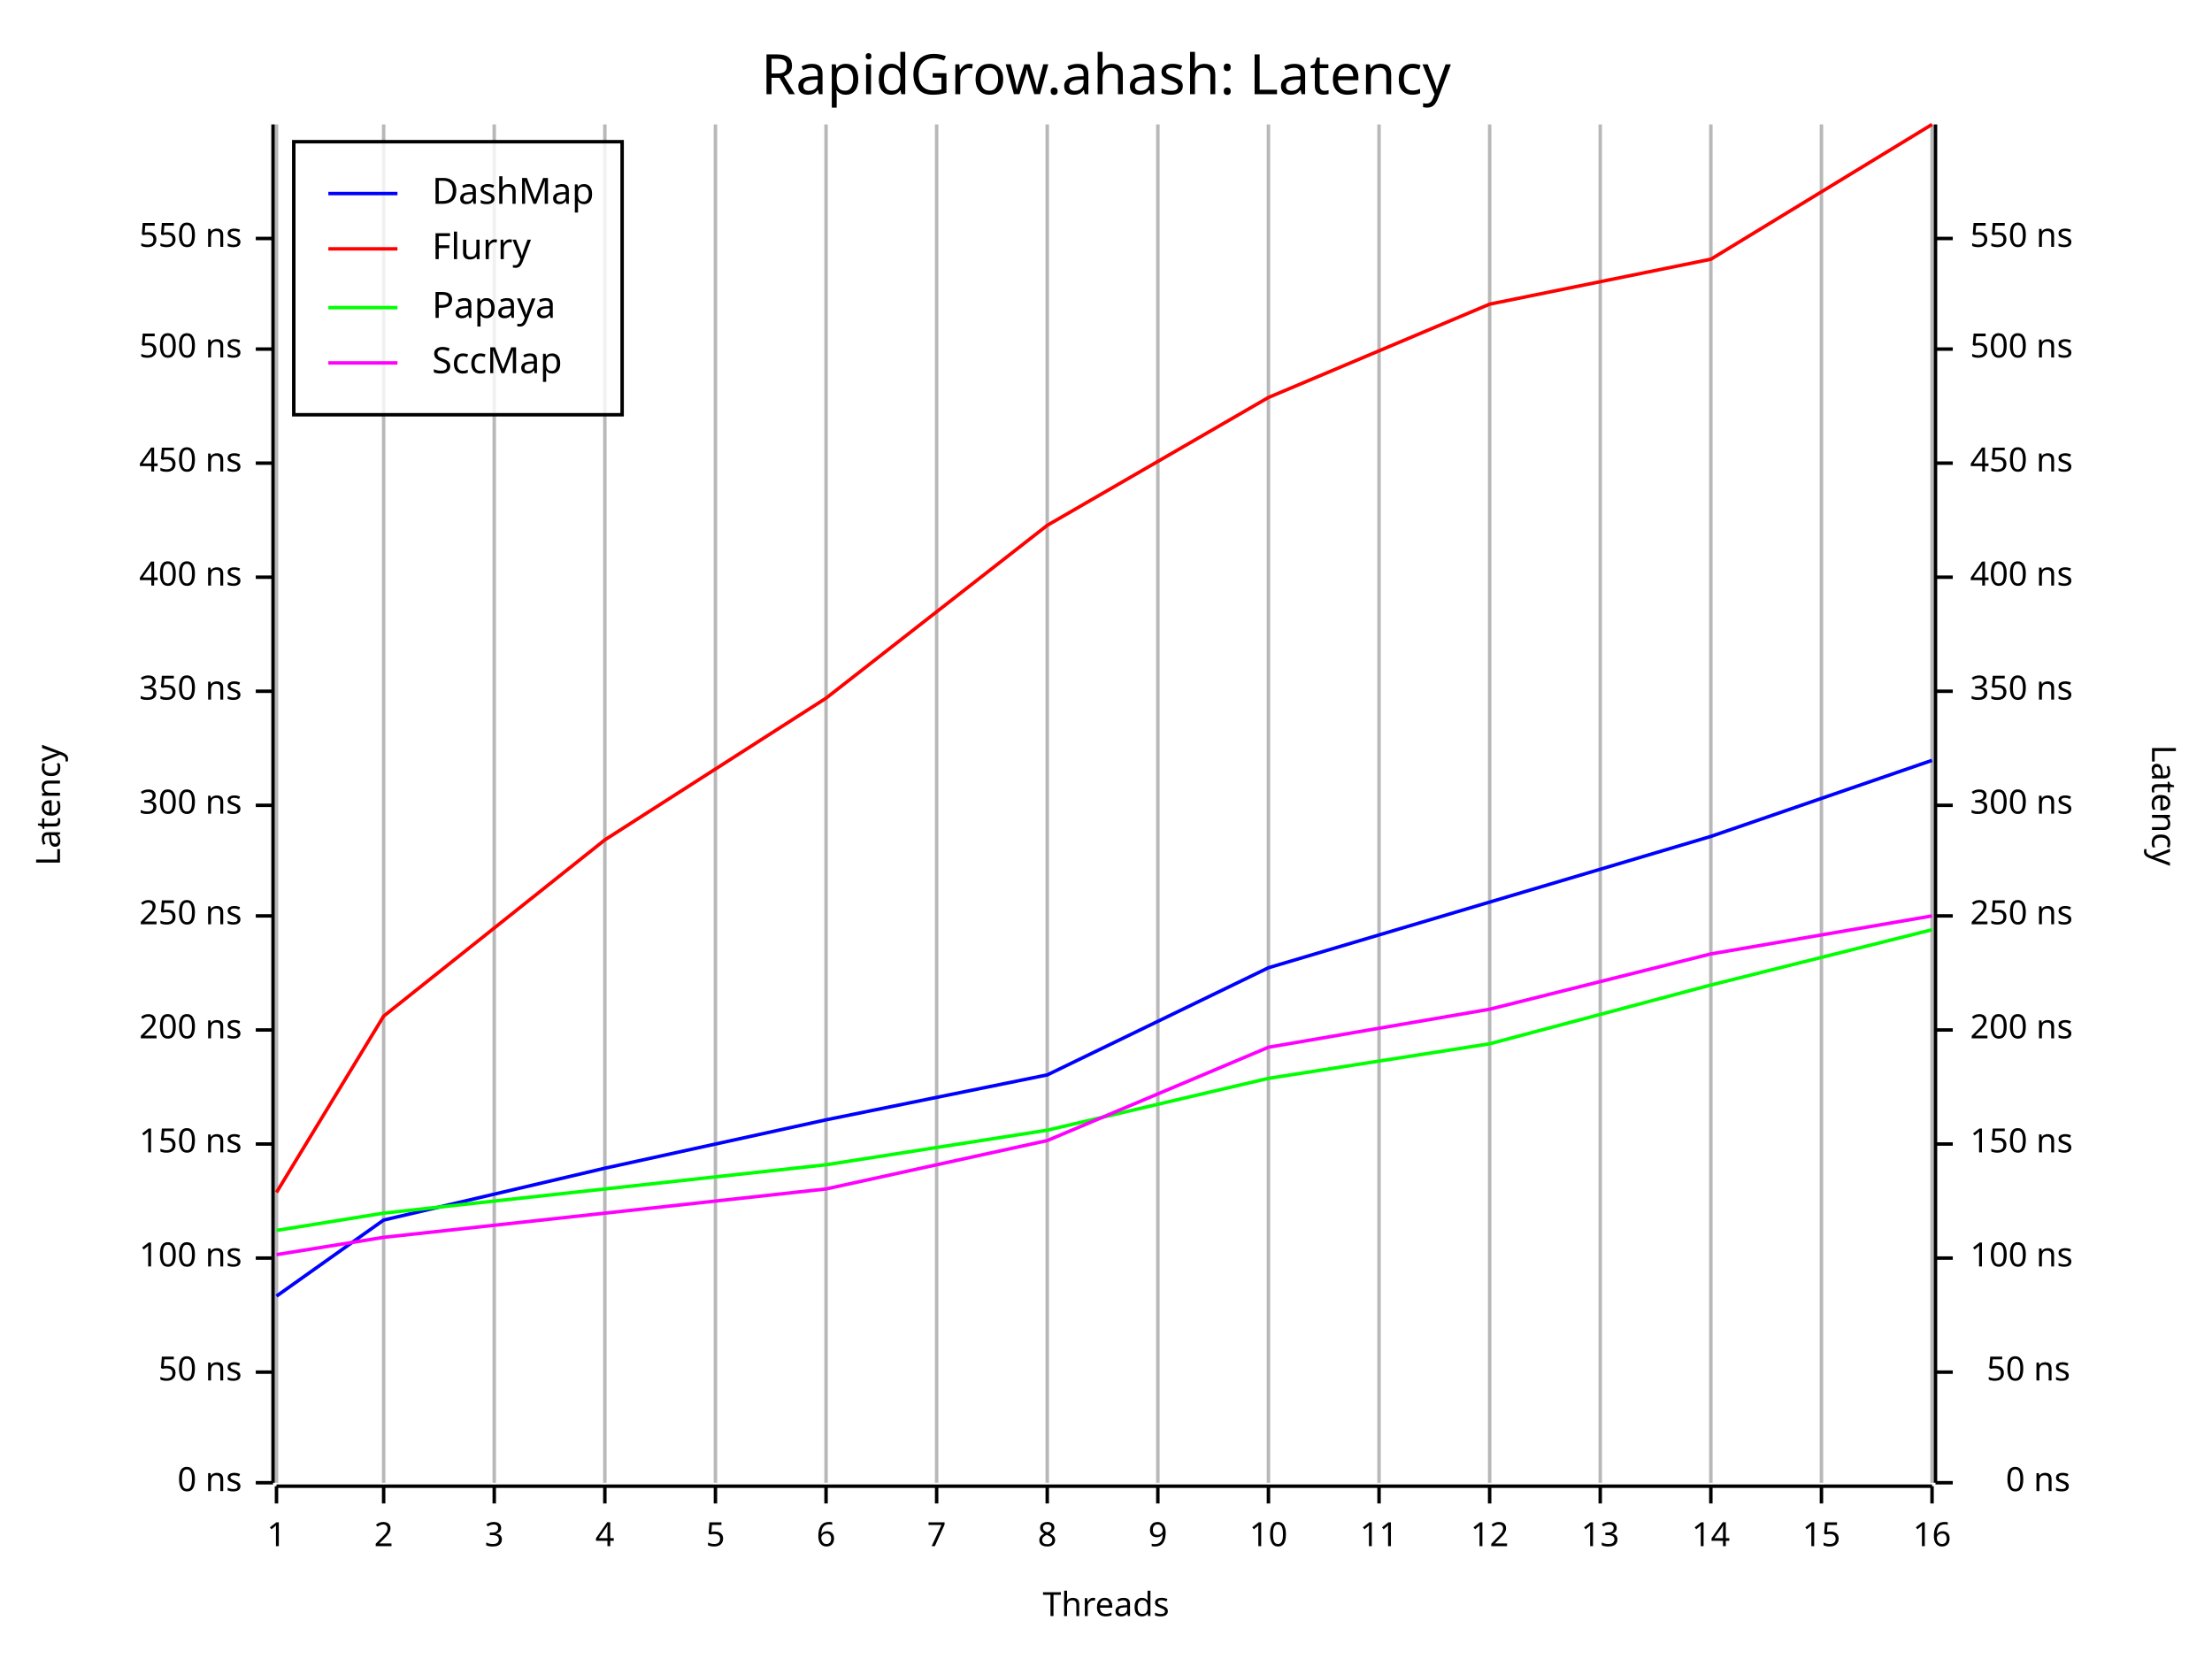
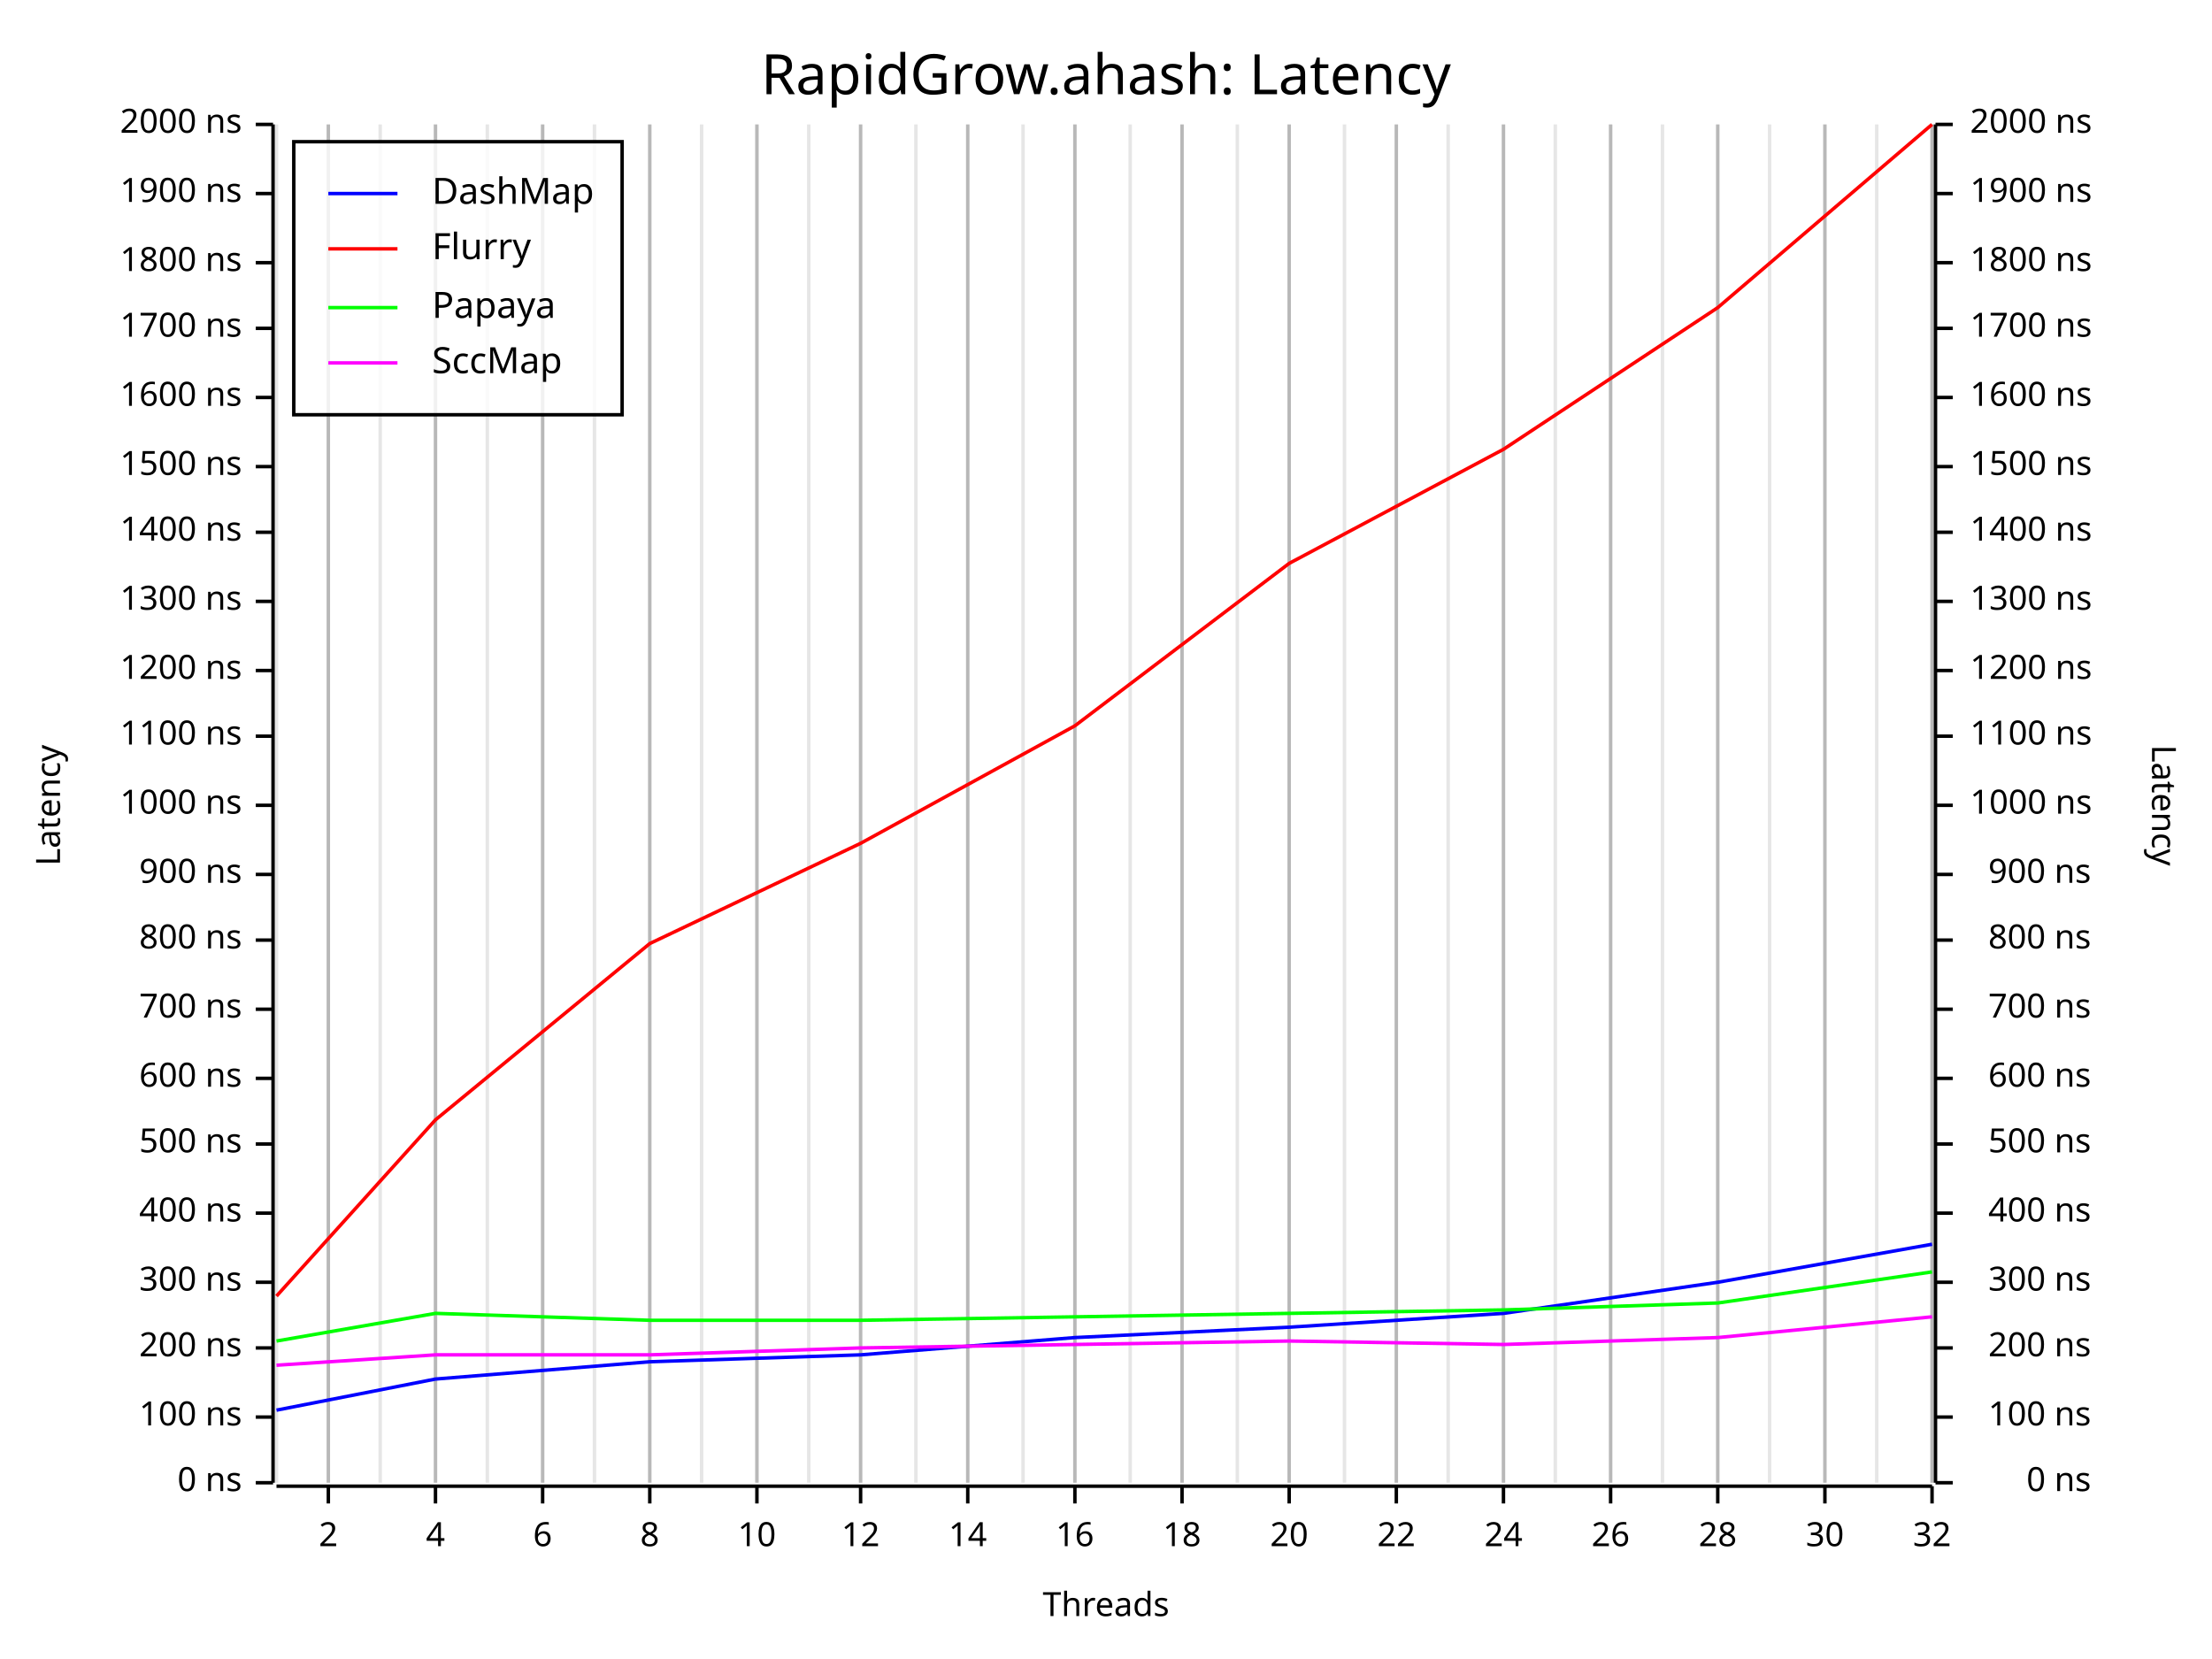
<svg xmlns="http://www.w3.org/2000/svg" width="640" height="480" viewBox="0 0 640 480">
  <rect x="0" y="0" width="640" height="480" opacity="1" fill="#FFFFFF" stroke="none" />
  <text x="320" y="15" dy="0.76em" text-anchor="middle" font-family="Fira Code" font-size="16.129" opacity="1" fill="#000000">
RapidGrow.ahash: Latency
</text>
  <line opacity="0.1" stroke="#000000" stroke-width="1" x1="80" y1="429" x2="80" y2="36" />
-   <line opacity="0.1" stroke="#000000" stroke-width="1" x1="111" y1="429" x2="111" y2="36" />
-   <line opacity="0.1" stroke="#000000" stroke-width="1" x1="143" y1="429" x2="143" y2="36" />
-   <line opacity="0.1" stroke="#000000" stroke-width="1" x1="175" y1="429" x2="175" y2="36" />
-   <line opacity="0.1" stroke="#000000" stroke-width="1" x1="207" y1="429" x2="207" y2="36" />
-   <line opacity="0.1" stroke="#000000" stroke-width="1" x1="239" y1="429" x2="239" y2="36" />
-   <line opacity="0.1" stroke="#000000" stroke-width="1" x1="271" y1="429" x2="271" y2="36" />
-   <line opacity="0.1" stroke="#000000" stroke-width="1" x1="303" y1="429" x2="303" y2="36" />
-   <line opacity="0.1" stroke="#000000" stroke-width="1" x1="335" y1="429" x2="335" y2="36" />
-   <line opacity="0.1" stroke="#000000" stroke-width="1" x1="367" y1="429" x2="367" y2="36" />
-   <line opacity="0.1" stroke="#000000" stroke-width="1" x1="399" y1="429" x2="399" y2="36" />
-   <line opacity="0.1" stroke="#000000" stroke-width="1" x1="431" y1="429" x2="431" y2="36" />
-   <line opacity="0.1" stroke="#000000" stroke-width="1" x1="463" y1="429" x2="463" y2="36" />
-   <line opacity="0.1" stroke="#000000" stroke-width="1" x1="495" y1="429" x2="495" y2="36" />
-   <line opacity="0.1" stroke="#000000" stroke-width="1" x1="527" y1="429" x2="527" y2="36" />
+   <line opacity="0.1" stroke="#000000" stroke-width="1" x1="95" y1="429" x2="95" y2="36" />
+   <line opacity="0.1" stroke="#000000" stroke-width="1" x1="110" y1="429" x2="110" y2="36" />
+   <line opacity="0.1" stroke="#000000" stroke-width="1" x1="126" y1="429" x2="126" y2="36" />
+   <line opacity="0.1" stroke="#000000" stroke-width="1" x1="141" y1="429" x2="141" y2="36" />
+   <line opacity="0.1" stroke="#000000" stroke-width="1" x1="157" y1="429" x2="157" y2="36" />
+   <line opacity="0.1" stroke="#000000" stroke-width="1" x1="172" y1="429" x2="172" y2="36" />
+   <line opacity="0.1" stroke="#000000" stroke-width="1" x1="188" y1="429" x2="188" y2="36" />
+   <line opacity="0.1" stroke="#000000" stroke-width="1" x1="203" y1="429" x2="203" y2="36" />
+   <line opacity="0.1" stroke="#000000" stroke-width="1" x1="219" y1="429" x2="219" y2="36" />
+   <line opacity="0.1" stroke="#000000" stroke-width="1" x1="234" y1="429" x2="234" y2="36" />
+   <line opacity="0.1" stroke="#000000" stroke-width="1" x1="249" y1="429" x2="249" y2="36" />
+   <line opacity="0.1" stroke="#000000" stroke-width="1" x1="265" y1="429" x2="265" y2="36" />
+   <line opacity="0.1" stroke="#000000" stroke-width="1" x1="280" y1="429" x2="280" y2="36" />
+   <line opacity="0.1" stroke="#000000" stroke-width="1" x1="296" y1="429" x2="296" y2="36" />
+   <line opacity="0.1" stroke="#000000" stroke-width="1" x1="311" y1="429" x2="311" y2="36" />
+   <line opacity="0.1" stroke="#000000" stroke-width="1" x1="327" y1="429" x2="327" y2="36" />
+   <line opacity="0.1" stroke="#000000" stroke-width="1" x1="342" y1="429" x2="342" y2="36" />
+   <line opacity="0.1" stroke="#000000" stroke-width="1" x1="358" y1="429" x2="358" y2="36" />
+   <line opacity="0.1" stroke="#000000" stroke-width="1" x1="373" y1="429" x2="373" y2="36" />
+   <line opacity="0.1" stroke="#000000" stroke-width="1" x1="389" y1="429" x2="389" y2="36" />
+   <line opacity="0.1" stroke="#000000" stroke-width="1" x1="404" y1="429" x2="404" y2="36" />
+   <line opacity="0.1" stroke="#000000" stroke-width="1" x1="419" y1="429" x2="419" y2="36" />
+   <line opacity="0.1" stroke="#000000" stroke-width="1" x1="435" y1="429" x2="435" y2="36" />
+   <line opacity="0.1" stroke="#000000" stroke-width="1" x1="450" y1="429" x2="450" y2="36" />
+   <line opacity="0.1" stroke="#000000" stroke-width="1" x1="466" y1="429" x2="466" y2="36" />
+   <line opacity="0.1" stroke="#000000" stroke-width="1" x1="481" y1="429" x2="481" y2="36" />
+   <line opacity="0.1" stroke="#000000" stroke-width="1" x1="497" y1="429" x2="497" y2="36" />
+   <line opacity="0.1" stroke="#000000" stroke-width="1" x1="512" y1="429" x2="512" y2="36" />
+   <line opacity="0.1" stroke="#000000" stroke-width="1" x1="528" y1="429" x2="528" y2="36" />
+   <line opacity="0.1" stroke="#000000" stroke-width="1" x1="543" y1="429" x2="543" y2="36" />
  <line opacity="0.1" stroke="#000000" stroke-width="1" x1="559" y1="429" x2="559" y2="36" />
  <text x="10" y="233" dy="0.76em" text-anchor="middle" font-family="sans-serif" font-size="9.677" opacity="1" fill="#000000" transform="rotate(270, 10, 233)">
Latency
</text>
  <text x="320" y="470" dy="-0.5ex" text-anchor="middle" font-family="sans-serif" font-size="9.677" opacity="1" fill="#000000">
Threads
</text>
  <text x="630" y="233" dy="0.76em" text-anchor="middle" font-family="sans-serif" font-size="9.677" opacity="1" fill="#000000" transform="rotate(90, 630, 233)">
Latency
</text>
-   <line opacity="0.2" stroke="#000000" stroke-width="1" x1="80" y1="429" x2="80" y2="36" />
-   <line opacity="0.2" stroke="#000000" stroke-width="1" x1="111" y1="429" x2="111" y2="36" />
-   <line opacity="0.2" stroke="#000000" stroke-width="1" x1="143" y1="429" x2="143" y2="36" />
-   <line opacity="0.2" stroke="#000000" stroke-width="1" x1="175" y1="429" x2="175" y2="36" />
-   <line opacity="0.2" stroke="#000000" stroke-width="1" x1="207" y1="429" x2="207" y2="36" />
-   <line opacity="0.2" stroke="#000000" stroke-width="1" x1="239" y1="429" x2="239" y2="36" />
-   <line opacity="0.2" stroke="#000000" stroke-width="1" x1="271" y1="429" x2="271" y2="36" />
-   <line opacity="0.2" stroke="#000000" stroke-width="1" x1="303" y1="429" x2="303" y2="36" />
-   <line opacity="0.2" stroke="#000000" stroke-width="1" x1="335" y1="429" x2="335" y2="36" />
-   <line opacity="0.2" stroke="#000000" stroke-width="1" x1="367" y1="429" x2="367" y2="36" />
-   <line opacity="0.2" stroke="#000000" stroke-width="1" x1="399" y1="429" x2="399" y2="36" />
-   <line opacity="0.2" stroke="#000000" stroke-width="1" x1="431" y1="429" x2="431" y2="36" />
-   <line opacity="0.2" stroke="#000000" stroke-width="1" x1="463" y1="429" x2="463" y2="36" />
-   <line opacity="0.2" stroke="#000000" stroke-width="1" x1="495" y1="429" x2="495" y2="36" />
-   <line opacity="0.2" stroke="#000000" stroke-width="1" x1="527" y1="429" x2="527" y2="36" />
+   <line opacity="0.2" stroke="#000000" stroke-width="1" x1="95" y1="429" x2="95" y2="36" />
+   <line opacity="0.2" stroke="#000000" stroke-width="1" x1="126" y1="429" x2="126" y2="36" />
+   <line opacity="0.2" stroke="#000000" stroke-width="1" x1="157" y1="429" x2="157" y2="36" />
+   <line opacity="0.2" stroke="#000000" stroke-width="1" x1="188" y1="429" x2="188" y2="36" />
+   <line opacity="0.2" stroke="#000000" stroke-width="1" x1="219" y1="429" x2="219" y2="36" />
+   <line opacity="0.2" stroke="#000000" stroke-width="1" x1="249" y1="429" x2="249" y2="36" />
+   <line opacity="0.2" stroke="#000000" stroke-width="1" x1="280" y1="429" x2="280" y2="36" />
+   <line opacity="0.2" stroke="#000000" stroke-width="1" x1="311" y1="429" x2="311" y2="36" />
+   <line opacity="0.2" stroke="#000000" stroke-width="1" x1="342" y1="429" x2="342" y2="36" />
+   <line opacity="0.2" stroke="#000000" stroke-width="1" x1="373" y1="429" x2="373" y2="36" />
+   <line opacity="0.2" stroke="#000000" stroke-width="1" x1="404" y1="429" x2="404" y2="36" />
+   <line opacity="0.2" stroke="#000000" stroke-width="1" x1="435" y1="429" x2="435" y2="36" />
+   <line opacity="0.2" stroke="#000000" stroke-width="1" x1="466" y1="429" x2="466" y2="36" />
+   <line opacity="0.2" stroke="#000000" stroke-width="1" x1="497" y1="429" x2="497" y2="36" />
+   <line opacity="0.2" stroke="#000000" stroke-width="1" x1="528" y1="429" x2="528" y2="36" />
  <line opacity="0.2" stroke="#000000" stroke-width="1" x1="559" y1="429" x2="559" y2="36" />
  <polyline fill="none" opacity="1" stroke="#000000" stroke-width="1" points="79,36 79,429 " />
  <text x="70" y="429" dy="0.5ex" text-anchor="end" font-family="sans-serif" font-size="9.677" opacity="1" fill="#000000">
0 ns
</text>
  <polyline fill="none" opacity="1" stroke="#000000" stroke-width="1" points="74,429 79,429 " />
-   <text x="70" y="397" dy="0.5ex" text-anchor="end" font-family="sans-serif" font-size="9.677" opacity="1" fill="#000000">
- 50 ns
- </text>
-   <polyline fill="none" opacity="1" stroke="#000000" stroke-width="1" points="74,397 79,397 " />
-   <text x="70" y="364" dy="0.5ex" text-anchor="end" font-family="sans-serif" font-size="9.677" opacity="1" fill="#000000">
+   <text x="70" y="410" dy="0.5ex" text-anchor="end" font-family="sans-serif" font-size="9.677" opacity="1" fill="#000000">
100 ns
</text>
-   <polyline fill="none" opacity="1" stroke="#000000" stroke-width="1" points="74,364 79,364 " />
+   <polyline fill="none" opacity="1" stroke="#000000" stroke-width="1" points="74,410 79,410 " />
+   <text x="70" y="390" dy="0.5ex" text-anchor="end" font-family="sans-serif" font-size="9.677" opacity="1" fill="#000000">
+ 200 ns
+ </text>
+   <polyline fill="none" opacity="1" stroke="#000000" stroke-width="1" points="74,390 79,390 " />
+   <text x="70" y="371" dy="0.5ex" text-anchor="end" font-family="sans-serif" font-size="9.677" opacity="1" fill="#000000">
+ 300 ns
+ </text>
+   <polyline fill="none" opacity="1" stroke="#000000" stroke-width="1" points="74,371 79,371 " />
+   <text x="70" y="351" dy="0.5ex" text-anchor="end" font-family="sans-serif" font-size="9.677" opacity="1" fill="#000000">
+ 400 ns
+ </text>
+   <polyline fill="none" opacity="1" stroke="#000000" stroke-width="1" points="74,351 79,351 " />
  <text x="70" y="331" dy="0.5ex" text-anchor="end" font-family="sans-serif" font-size="9.677" opacity="1" fill="#000000">
- 150 ns
+ 500 ns
</text>
  <polyline fill="none" opacity="1" stroke="#000000" stroke-width="1" points="74,331 79,331 " />
-   <text x="70" y="298" dy="0.5ex" text-anchor="end" font-family="sans-serif" font-size="9.677" opacity="1" fill="#000000">
- 200 ns
- </text>
-   <polyline fill="none" opacity="1" stroke="#000000" stroke-width="1" points="74,298 79,298 " />
-   <text x="70" y="265" dy="0.5ex" text-anchor="end" font-family="sans-serif" font-size="9.677" opacity="1" fill="#000000">
- 250 ns
- </text>
-   <polyline fill="none" opacity="1" stroke="#000000" stroke-width="1" points="74,265 79,265 " />
+   <text x="70" y="312" dy="0.5ex" text-anchor="end" font-family="sans-serif" font-size="9.677" opacity="1" fill="#000000">
+ 600 ns
+ </text>
+   <polyline fill="none" opacity="1" stroke="#000000" stroke-width="1" points="74,312 79,312 " />
+   <text x="70" y="292" dy="0.5ex" text-anchor="end" font-family="sans-serif" font-size="9.677" opacity="1" fill="#000000">
+ 700 ns
+ </text>
+   <polyline fill="none" opacity="1" stroke="#000000" stroke-width="1" points="74,292 79,292 " />
+   <text x="70" y="272" dy="0.5ex" text-anchor="end" font-family="sans-serif" font-size="9.677" opacity="1" fill="#000000">
+ 800 ns
+ </text>
+   <polyline fill="none" opacity="1" stroke="#000000" stroke-width="1" points="74,272 79,272 " />
+   <text x="70" y="253" dy="0.5ex" text-anchor="end" font-family="sans-serif" font-size="9.677" opacity="1" fill="#000000">
+ 900 ns
+ </text>
+   <polyline fill="none" opacity="1" stroke="#000000" stroke-width="1" points="74,253 79,253 " />
  <text x="70" y="233" dy="0.5ex" text-anchor="end" font-family="sans-serif" font-size="9.677" opacity="1" fill="#000000">
- 300 ns
+ 1000 ns
</text>
  <polyline fill="none" opacity="1" stroke="#000000" stroke-width="1" points="74,233 79,233 " />
-   <text x="70" y="200" dy="0.5ex" text-anchor="end" font-family="sans-serif" font-size="9.677" opacity="1" fill="#000000">
- 350 ns
- </text>
-   <polyline fill="none" opacity="1" stroke="#000000" stroke-width="1" points="74,200 79,200 " />
-   <text x="70" y="167" dy="0.5ex" text-anchor="end" font-family="sans-serif" font-size="9.677" opacity="1" fill="#000000">
- 400 ns
- </text>
-   <polyline fill="none" opacity="1" stroke="#000000" stroke-width="1" points="74,167 79,167 " />
-   <text x="70" y="134" dy="0.5ex" text-anchor="end" font-family="sans-serif" font-size="9.677" opacity="1" fill="#000000">
- 450 ns
- </text>
-   <polyline fill="none" opacity="1" stroke="#000000" stroke-width="1" points="74,134 79,134 " />
-   <text x="70" y="101" dy="0.5ex" text-anchor="end" font-family="sans-serif" font-size="9.677" opacity="1" fill="#000000">
- 500 ns
- </text>
-   <polyline fill="none" opacity="1" stroke="#000000" stroke-width="1" points="74,101 79,101 " />
-   <text x="70" y="69" dy="0.5ex" text-anchor="end" font-family="sans-serif" font-size="9.677" opacity="1" fill="#000000">
- 550 ns
- </text>
-   <polyline fill="none" opacity="1" stroke="#000000" stroke-width="1" points="74,69 79,69 " />
+   <text x="70" y="213" dy="0.5ex" text-anchor="end" font-family="sans-serif" font-size="9.677" opacity="1" fill="#000000">
+ 1100 ns
+ </text>
+   <polyline fill="none" opacity="1" stroke="#000000" stroke-width="1" points="74,213 79,213 " />
+   <text x="70" y="194" dy="0.5ex" text-anchor="end" font-family="sans-serif" font-size="9.677" opacity="1" fill="#000000">
+ 1200 ns
+ </text>
+   <polyline fill="none" opacity="1" stroke="#000000" stroke-width="1" points="74,194 79,194 " />
+   <text x="70" y="174" dy="0.5ex" text-anchor="end" font-family="sans-serif" font-size="9.677" opacity="1" fill="#000000">
+ 1300 ns
+ </text>
+   <polyline fill="none" opacity="1" stroke="#000000" stroke-width="1" points="74,174 79,174 " />
+   <text x="70" y="154" dy="0.5ex" text-anchor="end" font-family="sans-serif" font-size="9.677" opacity="1" fill="#000000">
+ 1400 ns
+ </text>
+   <polyline fill="none" opacity="1" stroke="#000000" stroke-width="1" points="74,154 79,154 " />
+   <text x="70" y="135" dy="0.5ex" text-anchor="end" font-family="sans-serif" font-size="9.677" opacity="1" fill="#000000">
+ 1500 ns
+ </text>
+   <polyline fill="none" opacity="1" stroke="#000000" stroke-width="1" points="74,135 79,135 " />
+   <text x="70" y="115" dy="0.5ex" text-anchor="end" font-family="sans-serif" font-size="9.677" opacity="1" fill="#000000">
+ 1600 ns
+ </text>
+   <polyline fill="none" opacity="1" stroke="#000000" stroke-width="1" points="74,115 79,115 " />
+   <text x="70" y="95" dy="0.5ex" text-anchor="end" font-family="sans-serif" font-size="9.677" opacity="1" fill="#000000">
+ 1700 ns
+ </text>
+   <polyline fill="none" opacity="1" stroke="#000000" stroke-width="1" points="74,95 79,95 " />
+   <text x="70" y="76" dy="0.5ex" text-anchor="end" font-family="sans-serif" font-size="9.677" opacity="1" fill="#000000">
+ 1800 ns
+ </text>
+   <polyline fill="none" opacity="1" stroke="#000000" stroke-width="1" points="74,76 79,76 " />
+   <text x="70" y="56" dy="0.5ex" text-anchor="end" font-family="sans-serif" font-size="9.677" opacity="1" fill="#000000">
+ 1900 ns
+ </text>
+   <polyline fill="none" opacity="1" stroke="#000000" stroke-width="1" points="74,56 79,56 " />
+   <text x="70" y="36" dy="0.5ex" text-anchor="end" font-family="sans-serif" font-size="9.677" opacity="1" fill="#000000">
+ 2000 ns
+ </text>
+   <polyline fill="none" opacity="1" stroke="#000000" stroke-width="1" points="74,36 79,36 " />
  <polyline fill="none" opacity="1" stroke="#000000" stroke-width="1" points="80,430 559,430 " />
-   <text x="80" y="440" dy="0.76em" text-anchor="middle" font-family="sans-serif" font-size="9.677" opacity="1" fill="#000000">
- 1
- </text>
-   <polyline fill="none" opacity="1" stroke="#000000" stroke-width="1" points="80,430 80,435 " />
-   <text x="111" y="440" dy="0.76em" text-anchor="middle" font-family="sans-serif" font-size="9.677" opacity="1" fill="#000000">
+   <text x="95" y="440" dy="0.76em" text-anchor="middle" font-family="sans-serif" font-size="9.677" opacity="1" fill="#000000">
2
</text>
-   <polyline fill="none" opacity="1" stroke="#000000" stroke-width="1" points="111,430 111,435 " />
-   <text x="143" y="440" dy="0.76em" text-anchor="middle" font-family="sans-serif" font-size="9.677" opacity="1" fill="#000000">
- 3
- </text>
-   <polyline fill="none" opacity="1" stroke="#000000" stroke-width="1" points="143,430 143,435 " />
-   <text x="175" y="440" dy="0.76em" text-anchor="middle" font-family="sans-serif" font-size="9.677" opacity="1" fill="#000000">
+   <polyline fill="none" opacity="1" stroke="#000000" stroke-width="1" points="95,430 95,435 " />
+   <text x="126" y="440" dy="0.76em" text-anchor="middle" font-family="sans-serif" font-size="9.677" opacity="1" fill="#000000">
4
</text>
-   <polyline fill="none" opacity="1" stroke="#000000" stroke-width="1" points="175,430 175,435 " />
-   <text x="207" y="440" dy="0.76em" text-anchor="middle" font-family="sans-serif" font-size="9.677" opacity="1" fill="#000000">
- 5
- </text>
-   <polyline fill="none" opacity="1" stroke="#000000" stroke-width="1" points="207,430 207,435 " />
-   <text x="239" y="440" dy="0.76em" text-anchor="middle" font-family="sans-serif" font-size="9.677" opacity="1" fill="#000000">
+   <polyline fill="none" opacity="1" stroke="#000000" stroke-width="1" points="126,430 126,435 " />
+   <text x="157" y="440" dy="0.76em" text-anchor="middle" font-family="sans-serif" font-size="9.677" opacity="1" fill="#000000">
6
</text>
-   <polyline fill="none" opacity="1" stroke="#000000" stroke-width="1" points="239,430 239,435 " />
-   <text x="271" y="440" dy="0.76em" text-anchor="middle" font-family="sans-serif" font-size="9.677" opacity="1" fill="#000000">
- 7
- </text>
-   <polyline fill="none" opacity="1" stroke="#000000" stroke-width="1" points="271,430 271,435 " />
-   <text x="303" y="440" dy="0.76em" text-anchor="middle" font-family="sans-serif" font-size="9.677" opacity="1" fill="#000000">
+   <polyline fill="none" opacity="1" stroke="#000000" stroke-width="1" points="157,430 157,435 " />
+   <text x="188" y="440" dy="0.76em" text-anchor="middle" font-family="sans-serif" font-size="9.677" opacity="1" fill="#000000">
8
</text>
-   <polyline fill="none" opacity="1" stroke="#000000" stroke-width="1" points="303,430 303,435 " />
-   <text x="335" y="440" dy="0.76em" text-anchor="middle" font-family="sans-serif" font-size="9.677" opacity="1" fill="#000000">
- 9
- </text>
-   <polyline fill="none" opacity="1" stroke="#000000" stroke-width="1" points="335,430 335,435 " />
-   <text x="367" y="440" dy="0.76em" text-anchor="middle" font-family="sans-serif" font-size="9.677" opacity="1" fill="#000000">
+   <polyline fill="none" opacity="1" stroke="#000000" stroke-width="1" points="188,430 188,435 " />
+   <text x="219" y="440" dy="0.76em" text-anchor="middle" font-family="sans-serif" font-size="9.677" opacity="1" fill="#000000">
10
</text>
-   <polyline fill="none" opacity="1" stroke="#000000" stroke-width="1" points="367,430 367,435 " />
-   <text x="399" y="440" dy="0.76em" text-anchor="middle" font-family="sans-serif" font-size="9.677" opacity="1" fill="#000000">
- 11
- </text>
-   <polyline fill="none" opacity="1" stroke="#000000" stroke-width="1" points="399,430 399,435 " />
-   <text x="431" y="440" dy="0.76em" text-anchor="middle" font-family="sans-serif" font-size="9.677" opacity="1" fill="#000000">
+   <polyline fill="none" opacity="1" stroke="#000000" stroke-width="1" points="219,430 219,435 " />
+   <text x="249" y="440" dy="0.76em" text-anchor="middle" font-family="sans-serif" font-size="9.677" opacity="1" fill="#000000">
12
</text>
-   <polyline fill="none" opacity="1" stroke="#000000" stroke-width="1" points="431,430 431,435 " />
-   <text x="463" y="440" dy="0.76em" text-anchor="middle" font-family="sans-serif" font-size="9.677" opacity="1" fill="#000000">
- 13
- </text>
-   <polyline fill="none" opacity="1" stroke="#000000" stroke-width="1" points="463,430 463,435 " />
-   <text x="495" y="440" dy="0.76em" text-anchor="middle" font-family="sans-serif" font-size="9.677" opacity="1" fill="#000000">
+   <polyline fill="none" opacity="1" stroke="#000000" stroke-width="1" points="249,430 249,435 " />
+   <text x="280" y="440" dy="0.76em" text-anchor="middle" font-family="sans-serif" font-size="9.677" opacity="1" fill="#000000">
14
</text>
-   <polyline fill="none" opacity="1" stroke="#000000" stroke-width="1" points="495,430 495,435 " />
-   <text x="527" y="440" dy="0.76em" text-anchor="middle" font-family="sans-serif" font-size="9.677" opacity="1" fill="#000000">
- 15
- </text>
-   <polyline fill="none" opacity="1" stroke="#000000" stroke-width="1" points="527,430 527,435 " />
+   <polyline fill="none" opacity="1" stroke="#000000" stroke-width="1" points="280,430 280,435 " />
+   <text x="311" y="440" dy="0.76em" text-anchor="middle" font-family="sans-serif" font-size="9.677" opacity="1" fill="#000000">
+ 16
+ </text>
+   <polyline fill="none" opacity="1" stroke="#000000" stroke-width="1" points="311,430 311,435 " />
+   <text x="342" y="440" dy="0.76em" text-anchor="middle" font-family="sans-serif" font-size="9.677" opacity="1" fill="#000000">
+ 18
+ </text>
+   <polyline fill="none" opacity="1" stroke="#000000" stroke-width="1" points="342,430 342,435 " />
+   <text x="373" y="440" dy="0.76em" text-anchor="middle" font-family="sans-serif" font-size="9.677" opacity="1" fill="#000000">
+ 20
+ </text>
+   <polyline fill="none" opacity="1" stroke="#000000" stroke-width="1" points="373,430 373,435 " />
+   <text x="404" y="440" dy="0.76em" text-anchor="middle" font-family="sans-serif" font-size="9.677" opacity="1" fill="#000000">
+ 22
+ </text>
+   <polyline fill="none" opacity="1" stroke="#000000" stroke-width="1" points="404,430 404,435 " />
+   <text x="435" y="440" dy="0.76em" text-anchor="middle" font-family="sans-serif" font-size="9.677" opacity="1" fill="#000000">
+ 24
+ </text>
+   <polyline fill="none" opacity="1" stroke="#000000" stroke-width="1" points="435,430 435,435 " />
+   <text x="466" y="440" dy="0.76em" text-anchor="middle" font-family="sans-serif" font-size="9.677" opacity="1" fill="#000000">
+ 26
+ </text>
+   <polyline fill="none" opacity="1" stroke="#000000" stroke-width="1" points="466,430 466,435 " />
+   <text x="497" y="440" dy="0.76em" text-anchor="middle" font-family="sans-serif" font-size="9.677" opacity="1" fill="#000000">
+ 28
+ </text>
+   <polyline fill="none" opacity="1" stroke="#000000" stroke-width="1" points="497,430 497,435 " />
+   <text x="528" y="440" dy="0.76em" text-anchor="middle" font-family="sans-serif" font-size="9.677" opacity="1" fill="#000000">
+ 30
+ </text>
+   <polyline fill="none" opacity="1" stroke="#000000" stroke-width="1" points="528,430 528,435 " />
  <text x="559" y="440" dy="0.76em" text-anchor="middle" font-family="sans-serif" font-size="9.677" opacity="1" fill="#000000">
- 16
+ 32
</text>
  <polyline fill="none" opacity="1" stroke="#000000" stroke-width="1" points="559,430 559,435 " />
  <polyline fill="none" opacity="1" stroke="#000000" stroke-width="1" points="560,36 560,429 " />
-   <text x="599" y="429" dy="0.5ex" text-anchor="end" font-family="sans-serif" font-size="9.677" opacity="1" fill="#000000">
+   <text x="605" y="429" dy="0.5ex" text-anchor="end" font-family="sans-serif" font-size="9.677" opacity="1" fill="#000000">
0 ns
</text>
  <polyline fill="none" opacity="1" stroke="#000000" stroke-width="1" points="560,429 565,429 " />
-   <text x="599" y="397" dy="0.5ex" text-anchor="end" font-family="sans-serif" font-size="9.677" opacity="1" fill="#000000">
- 50 ns
- </text>
-   <polyline fill="none" opacity="1" stroke="#000000" stroke-width="1" points="560,397 565,397 " />
-   <text x="570" y="364" dy="0.5ex" text-anchor="start" font-family="sans-serif" font-size="9.677" opacity="1" fill="#000000">
+   <text x="605" y="410" dy="0.5ex" text-anchor="end" font-family="sans-serif" font-size="9.677" opacity="1" fill="#000000">
100 ns
</text>
-   <polyline fill="none" opacity="1" stroke="#000000" stroke-width="1" points="560,364 565,364 " />
-   <text x="570" y="331" dy="0.5ex" text-anchor="start" font-family="sans-serif" font-size="9.677" opacity="1" fill="#000000">
- 150 ns
+   <polyline fill="none" opacity="1" stroke="#000000" stroke-width="1" points="560,410 565,410 " />
+   <text x="605" y="390" dy="0.5ex" text-anchor="end" font-family="sans-serif" font-size="9.677" opacity="1" fill="#000000">
+ 200 ns
+ </text>
+   <polyline fill="none" opacity="1" stroke="#000000" stroke-width="1" points="560,390 565,390 " />
+   <text x="605" y="371" dy="0.5ex" text-anchor="end" font-family="sans-serif" font-size="9.677" opacity="1" fill="#000000">
+ 300 ns
+ </text>
+   <polyline fill="none" opacity="1" stroke="#000000" stroke-width="1" points="560,371 565,371 " />
+   <text x="605" y="351" dy="0.5ex" text-anchor="end" font-family="sans-serif" font-size="9.677" opacity="1" fill="#000000">
+ 400 ns
+ </text>
+   <polyline fill="none" opacity="1" stroke="#000000" stroke-width="1" points="560,351 565,351 " />
+   <text x="605" y="331" dy="0.5ex" text-anchor="end" font-family="sans-serif" font-size="9.677" opacity="1" fill="#000000">
+ 500 ns
</text>
  <polyline fill="none" opacity="1" stroke="#000000" stroke-width="1" points="560,331 565,331 " />
-   <text x="570" y="298" dy="0.5ex" text-anchor="start" font-family="sans-serif" font-size="9.677" opacity="1" fill="#000000">
- 200 ns
- </text>
-   <polyline fill="none" opacity="1" stroke="#000000" stroke-width="1" points="560,298 565,298 " />
-   <text x="570" y="265" dy="0.5ex" text-anchor="start" font-family="sans-serif" font-size="9.677" opacity="1" fill="#000000">
- 250 ns
- </text>
-   <polyline fill="none" opacity="1" stroke="#000000" stroke-width="1" points="560,265 565,265 " />
+   <text x="605" y="312" dy="0.5ex" text-anchor="end" font-family="sans-serif" font-size="9.677" opacity="1" fill="#000000">
+ 600 ns
+ </text>
+   <polyline fill="none" opacity="1" stroke="#000000" stroke-width="1" points="560,312 565,312 " />
+   <text x="605" y="292" dy="0.5ex" text-anchor="end" font-family="sans-serif" font-size="9.677" opacity="1" fill="#000000">
+ 700 ns
+ </text>
+   <polyline fill="none" opacity="1" stroke="#000000" stroke-width="1" points="560,292 565,292 " />
+   <text x="605" y="272" dy="0.5ex" text-anchor="end" font-family="sans-serif" font-size="9.677" opacity="1" fill="#000000">
+ 800 ns
+ </text>
+   <polyline fill="none" opacity="1" stroke="#000000" stroke-width="1" points="560,272 565,272 " />
+   <text x="605" y="253" dy="0.5ex" text-anchor="end" font-family="sans-serif" font-size="9.677" opacity="1" fill="#000000">
+ 900 ns
+ </text>
+   <polyline fill="none" opacity="1" stroke="#000000" stroke-width="1" points="560,253 565,253 " />
  <text x="570" y="233" dy="0.5ex" text-anchor="start" font-family="sans-serif" font-size="9.677" opacity="1" fill="#000000">
- 300 ns
+ 1000 ns
</text>
  <polyline fill="none" opacity="1" stroke="#000000" stroke-width="1" points="560,233 565,233 " />
-   <text x="570" y="200" dy="0.5ex" text-anchor="start" font-family="sans-serif" font-size="9.677" opacity="1" fill="#000000">
- 350 ns
- </text>
-   <polyline fill="none" opacity="1" stroke="#000000" stroke-width="1" points="560,200 565,200 " />
-   <text x="570" y="167" dy="0.5ex" text-anchor="start" font-family="sans-serif" font-size="9.677" opacity="1" fill="#000000">
- 400 ns
- </text>
-   <polyline fill="none" opacity="1" stroke="#000000" stroke-width="1" points="560,167 565,167 " />
-   <text x="570" y="134" dy="0.5ex" text-anchor="start" font-family="sans-serif" font-size="9.677" opacity="1" fill="#000000">
- 450 ns
- </text>
-   <polyline fill="none" opacity="1" stroke="#000000" stroke-width="1" points="560,134 565,134 " />
-   <text x="570" y="101" dy="0.5ex" text-anchor="start" font-family="sans-serif" font-size="9.677" opacity="1" fill="#000000">
- 500 ns
- </text>
-   <polyline fill="none" opacity="1" stroke="#000000" stroke-width="1" points="560,101 565,101 " />
-   <text x="570" y="69" dy="0.5ex" text-anchor="start" font-family="sans-serif" font-size="9.677" opacity="1" fill="#000000">
- 550 ns
- </text>
-   <polyline fill="none" opacity="1" stroke="#000000" stroke-width="1" points="560,69 565,69 " />
-   <polyline fill="none" opacity="1" stroke="#0000FF" stroke-width="1" points="80,375 111,353 175,338 239,324 303,311 367,280 431,261 495,242 559,220 " />
-   <polyline fill="none" opacity="1" stroke="#FF0000" stroke-width="1" points="80,345 111,294 175,243 239,202 303,152 367,115 431,88 495,75 559,36 " />
-   <polyline fill="none" opacity="1" stroke="#00FF00" stroke-width="1" points="80,356 111,351 175,344 239,337 303,327 367,312 431,302 495,285 559,269 " />
-   <polyline fill="none" opacity="1" stroke="#FF00FF" stroke-width="1" points="80,363 111,358 175,351 239,344 303,330 367,303 431,292 495,276 559,265 " />
+   <text x="570" y="213" dy="0.5ex" text-anchor="start" font-family="sans-serif" font-size="9.677" opacity="1" fill="#000000">
+ 1100 ns
+ </text>
+   <polyline fill="none" opacity="1" stroke="#000000" stroke-width="1" points="560,213 565,213 " />
+   <text x="570" y="194" dy="0.5ex" text-anchor="start" font-family="sans-serif" font-size="9.677" opacity="1" fill="#000000">
+ 1200 ns
+ </text>
+   <polyline fill="none" opacity="1" stroke="#000000" stroke-width="1" points="560,194 565,194 " />
+   <text x="570" y="174" dy="0.5ex" text-anchor="start" font-family="sans-serif" font-size="9.677" opacity="1" fill="#000000">
+ 1300 ns
+ </text>
+   <polyline fill="none" opacity="1" stroke="#000000" stroke-width="1" points="560,174 565,174 " />
+   <text x="570" y="154" dy="0.5ex" text-anchor="start" font-family="sans-serif" font-size="9.677" opacity="1" fill="#000000">
+ 1400 ns
+ </text>
+   <polyline fill="none" opacity="1" stroke="#000000" stroke-width="1" points="560,154 565,154 " />
+   <text x="570" y="135" dy="0.5ex" text-anchor="start" font-family="sans-serif" font-size="9.677" opacity="1" fill="#000000">
+ 1500 ns
+ </text>
+   <polyline fill="none" opacity="1" stroke="#000000" stroke-width="1" points="560,135 565,135 " />
+   <text x="570" y="115" dy="0.5ex" text-anchor="start" font-family="sans-serif" font-size="9.677" opacity="1" fill="#000000">
+ 1600 ns
+ </text>
+   <polyline fill="none" opacity="1" stroke="#000000" stroke-width="1" points="560,115 565,115 " />
+   <text x="570" y="95" dy="0.5ex" text-anchor="start" font-family="sans-serif" font-size="9.677" opacity="1" fill="#000000">
+ 1700 ns
+ </text>
+   <polyline fill="none" opacity="1" stroke="#000000" stroke-width="1" points="560,95 565,95 " />
+   <text x="570" y="76" dy="0.5ex" text-anchor="start" font-family="sans-serif" font-size="9.677" opacity="1" fill="#000000">
+ 1800 ns
+ </text>
+   <polyline fill="none" opacity="1" stroke="#000000" stroke-width="1" points="560,76 565,76 " />
+   <text x="570" y="56" dy="0.5ex" text-anchor="start" font-family="sans-serif" font-size="9.677" opacity="1" fill="#000000">
+ 1900 ns
+ </text>
+   <polyline fill="none" opacity="1" stroke="#000000" stroke-width="1" points="560,56 565,56 " />
+   <text x="570" y="36" dy="0.5ex" text-anchor="start" font-family="sans-serif" font-size="9.677" opacity="1" fill="#000000">
+ 2000 ns
+ </text>
+   <polyline fill="none" opacity="1" stroke="#000000" stroke-width="1" points="560,36 565,36 " />
+   <polyline fill="none" opacity="1" stroke="#0000FF" stroke-width="1" points="80,408 126,399 188,394 249,392 311,387 373,384 435,380 497,371 559,360 " />
+   <polyline fill="none" opacity="1" stroke="#FF0000" stroke-width="1" points="80,375 126,324 188,273 249,244 311,210 373,163 435,130 497,89 559,36 " />
+   <polyline fill="none" opacity="1" stroke="#00FF00" stroke-width="1" points="80,388 126,380 188,382 249,382 311,381 373,380 435,379 497,377 559,368 " />
+   <polyline fill="none" opacity="1" stroke="#FF00FF" stroke-width="1" points="80,395 126,392 188,392 249,390 311,389 373,388 435,389 497,387 559,381 " />
  <rect x="85" y="41" width="95" height="79" opacity="0.8" fill="#FFFFFF" stroke="none" />
  <rect x="85" y="41" width="95" height="79" opacity="1" fill="none" stroke="#000000" />
  <text x="125" y="51" dy="0.76em" text-anchor="start" font-family="Fira Code" font-size="10.484" opacity="1" fill="#000000">
DashMap
</text>
  <text x="125" y="67" dy="0.76em" text-anchor="start" font-family="Fira Code" font-size="10.484" opacity="1" fill="#000000">
Flurry
</text>
  <text x="125" y="84" dy="0.76em" text-anchor="start" font-family="Fira Code" font-size="10.484" opacity="1" fill="#000000">
Papaya
</text>
  <text x="125" y="100" dy="0.76em" text-anchor="start" font-family="Fira Code" font-size="10.484" opacity="1" fill="#000000">
SccMap
</text>
  <polyline fill="none" opacity="1" stroke="#0000FF" stroke-width="1" points="95,56 115,56 " />
  <polyline fill="none" opacity="1" stroke="#FF0000" stroke-width="1" points="95,72 115,72 " />
  <polyline fill="none" opacity="1" stroke="#00FF00" stroke-width="1" points="95,89 115,89 " />
  <polyline fill="none" opacity="1" stroke="#FF00FF" stroke-width="1" points="95,105 115,105 " />
</svg>
